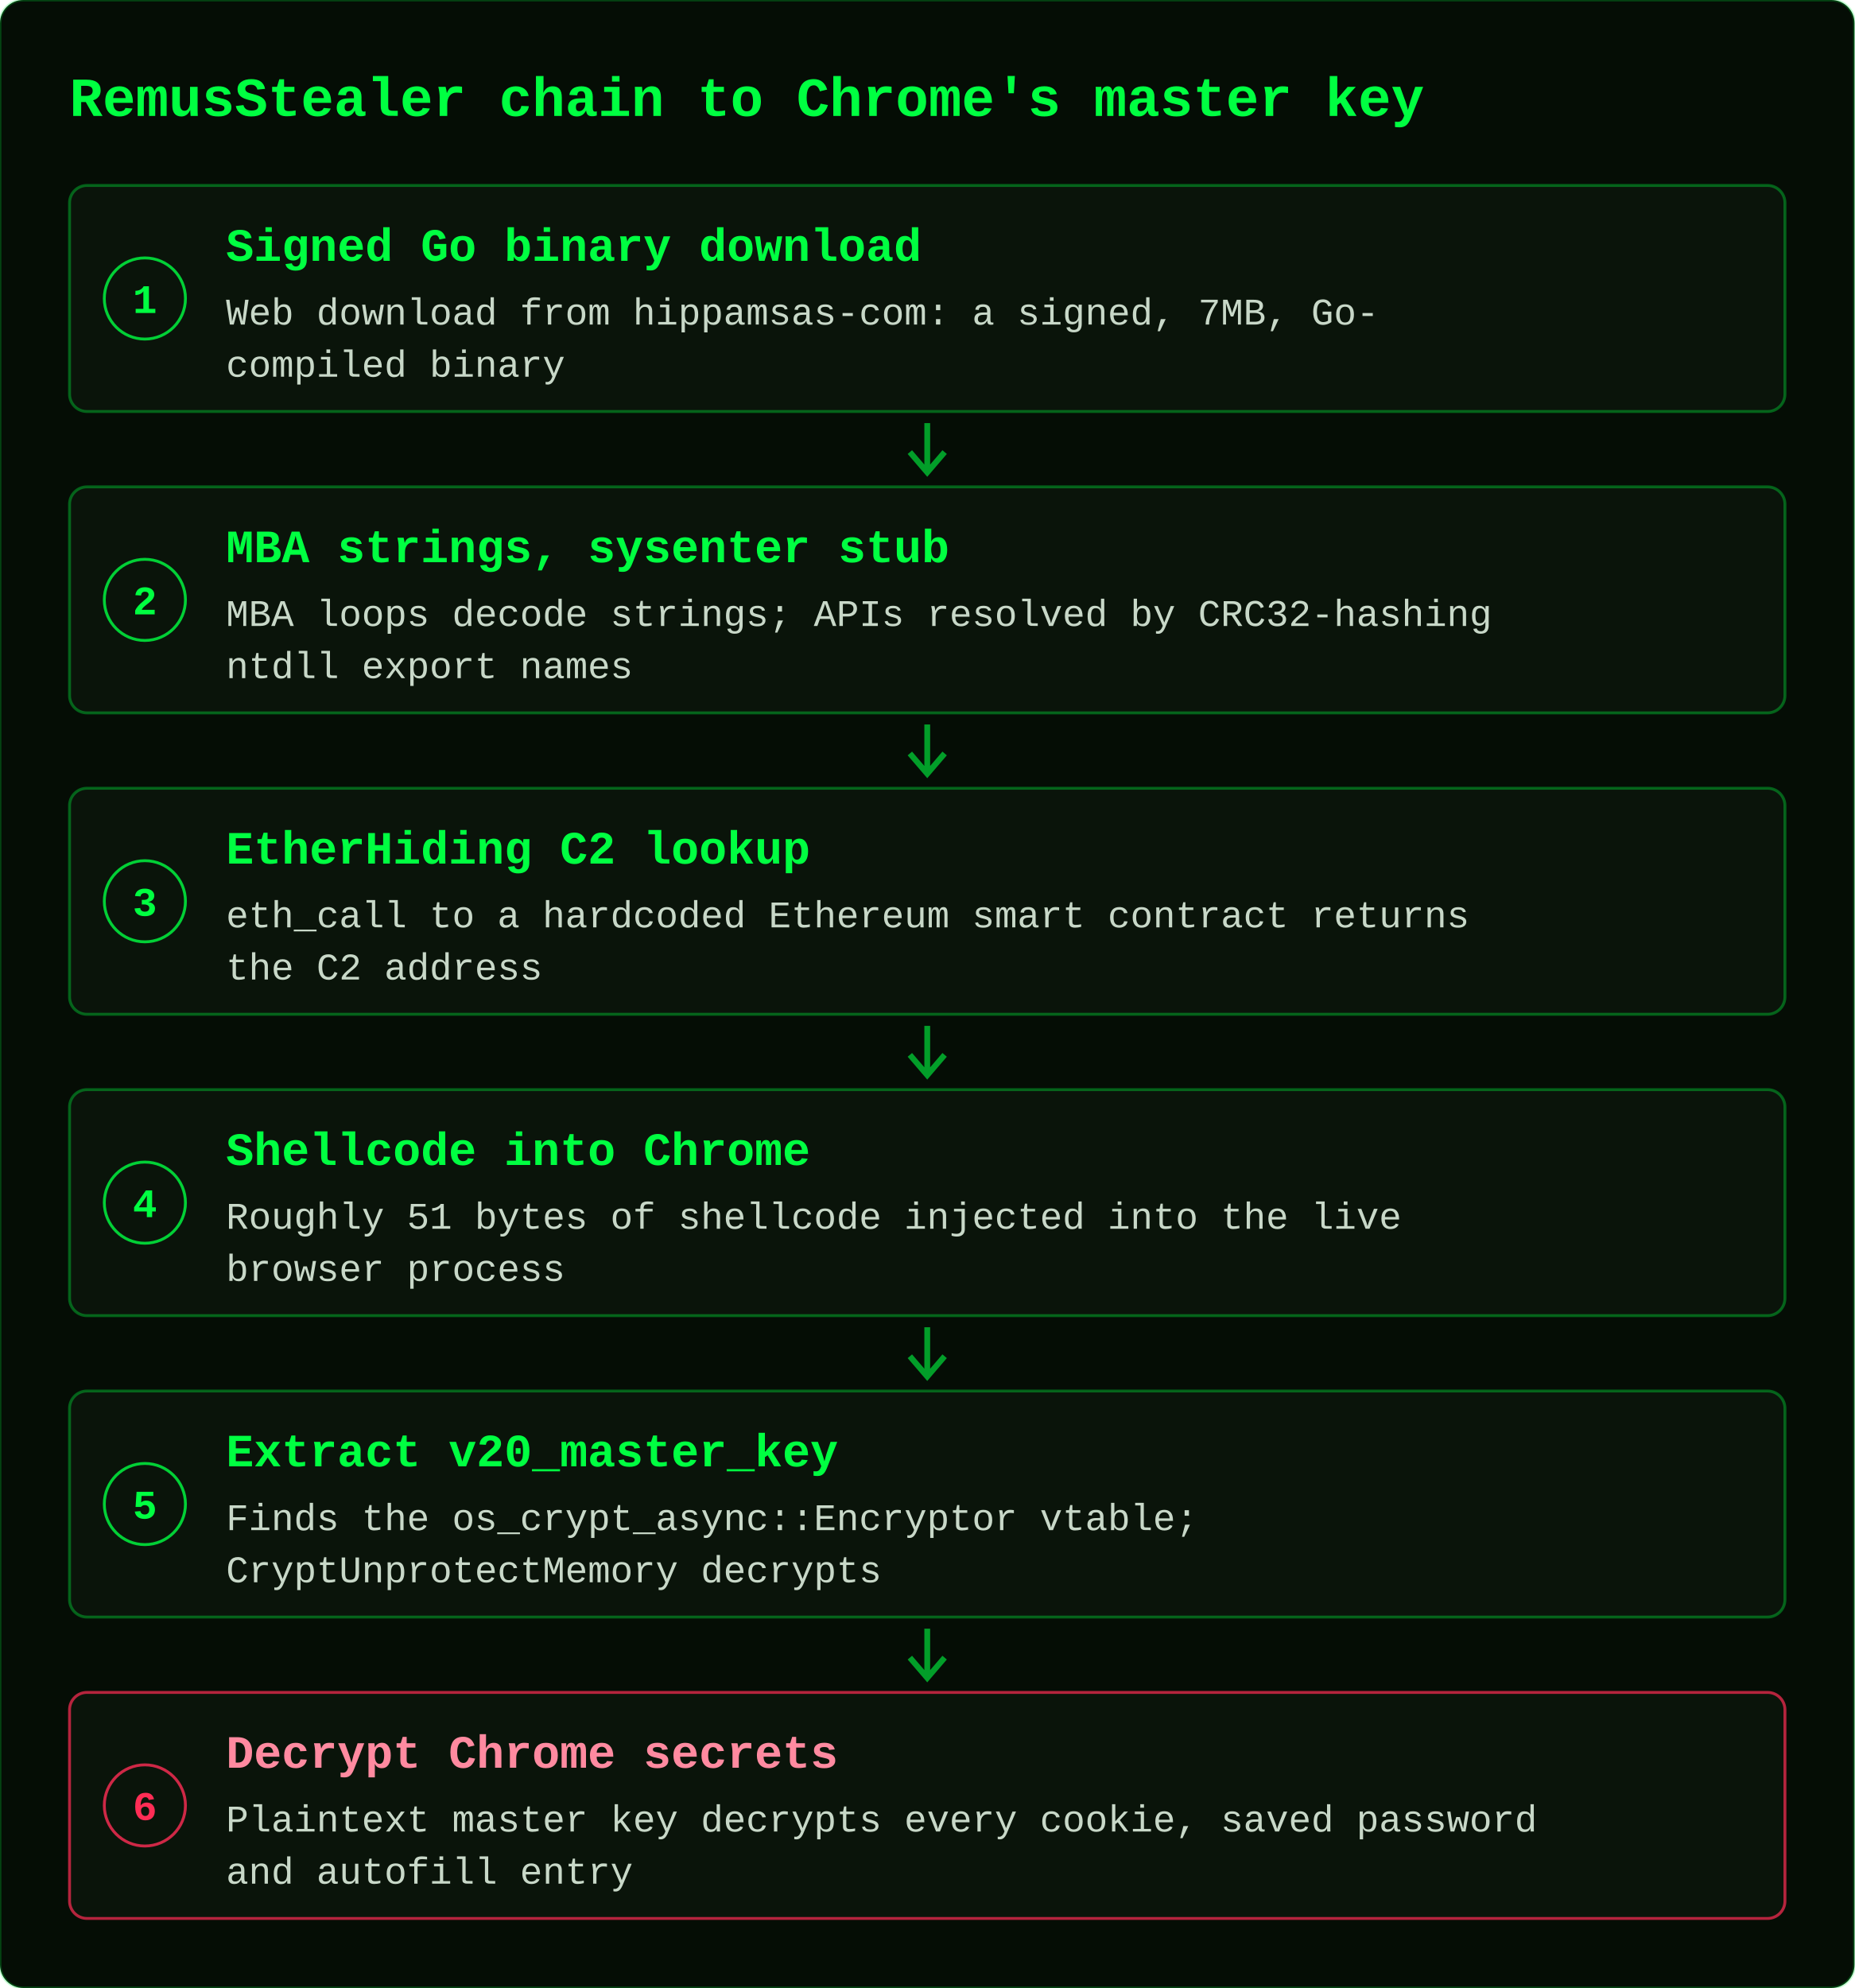
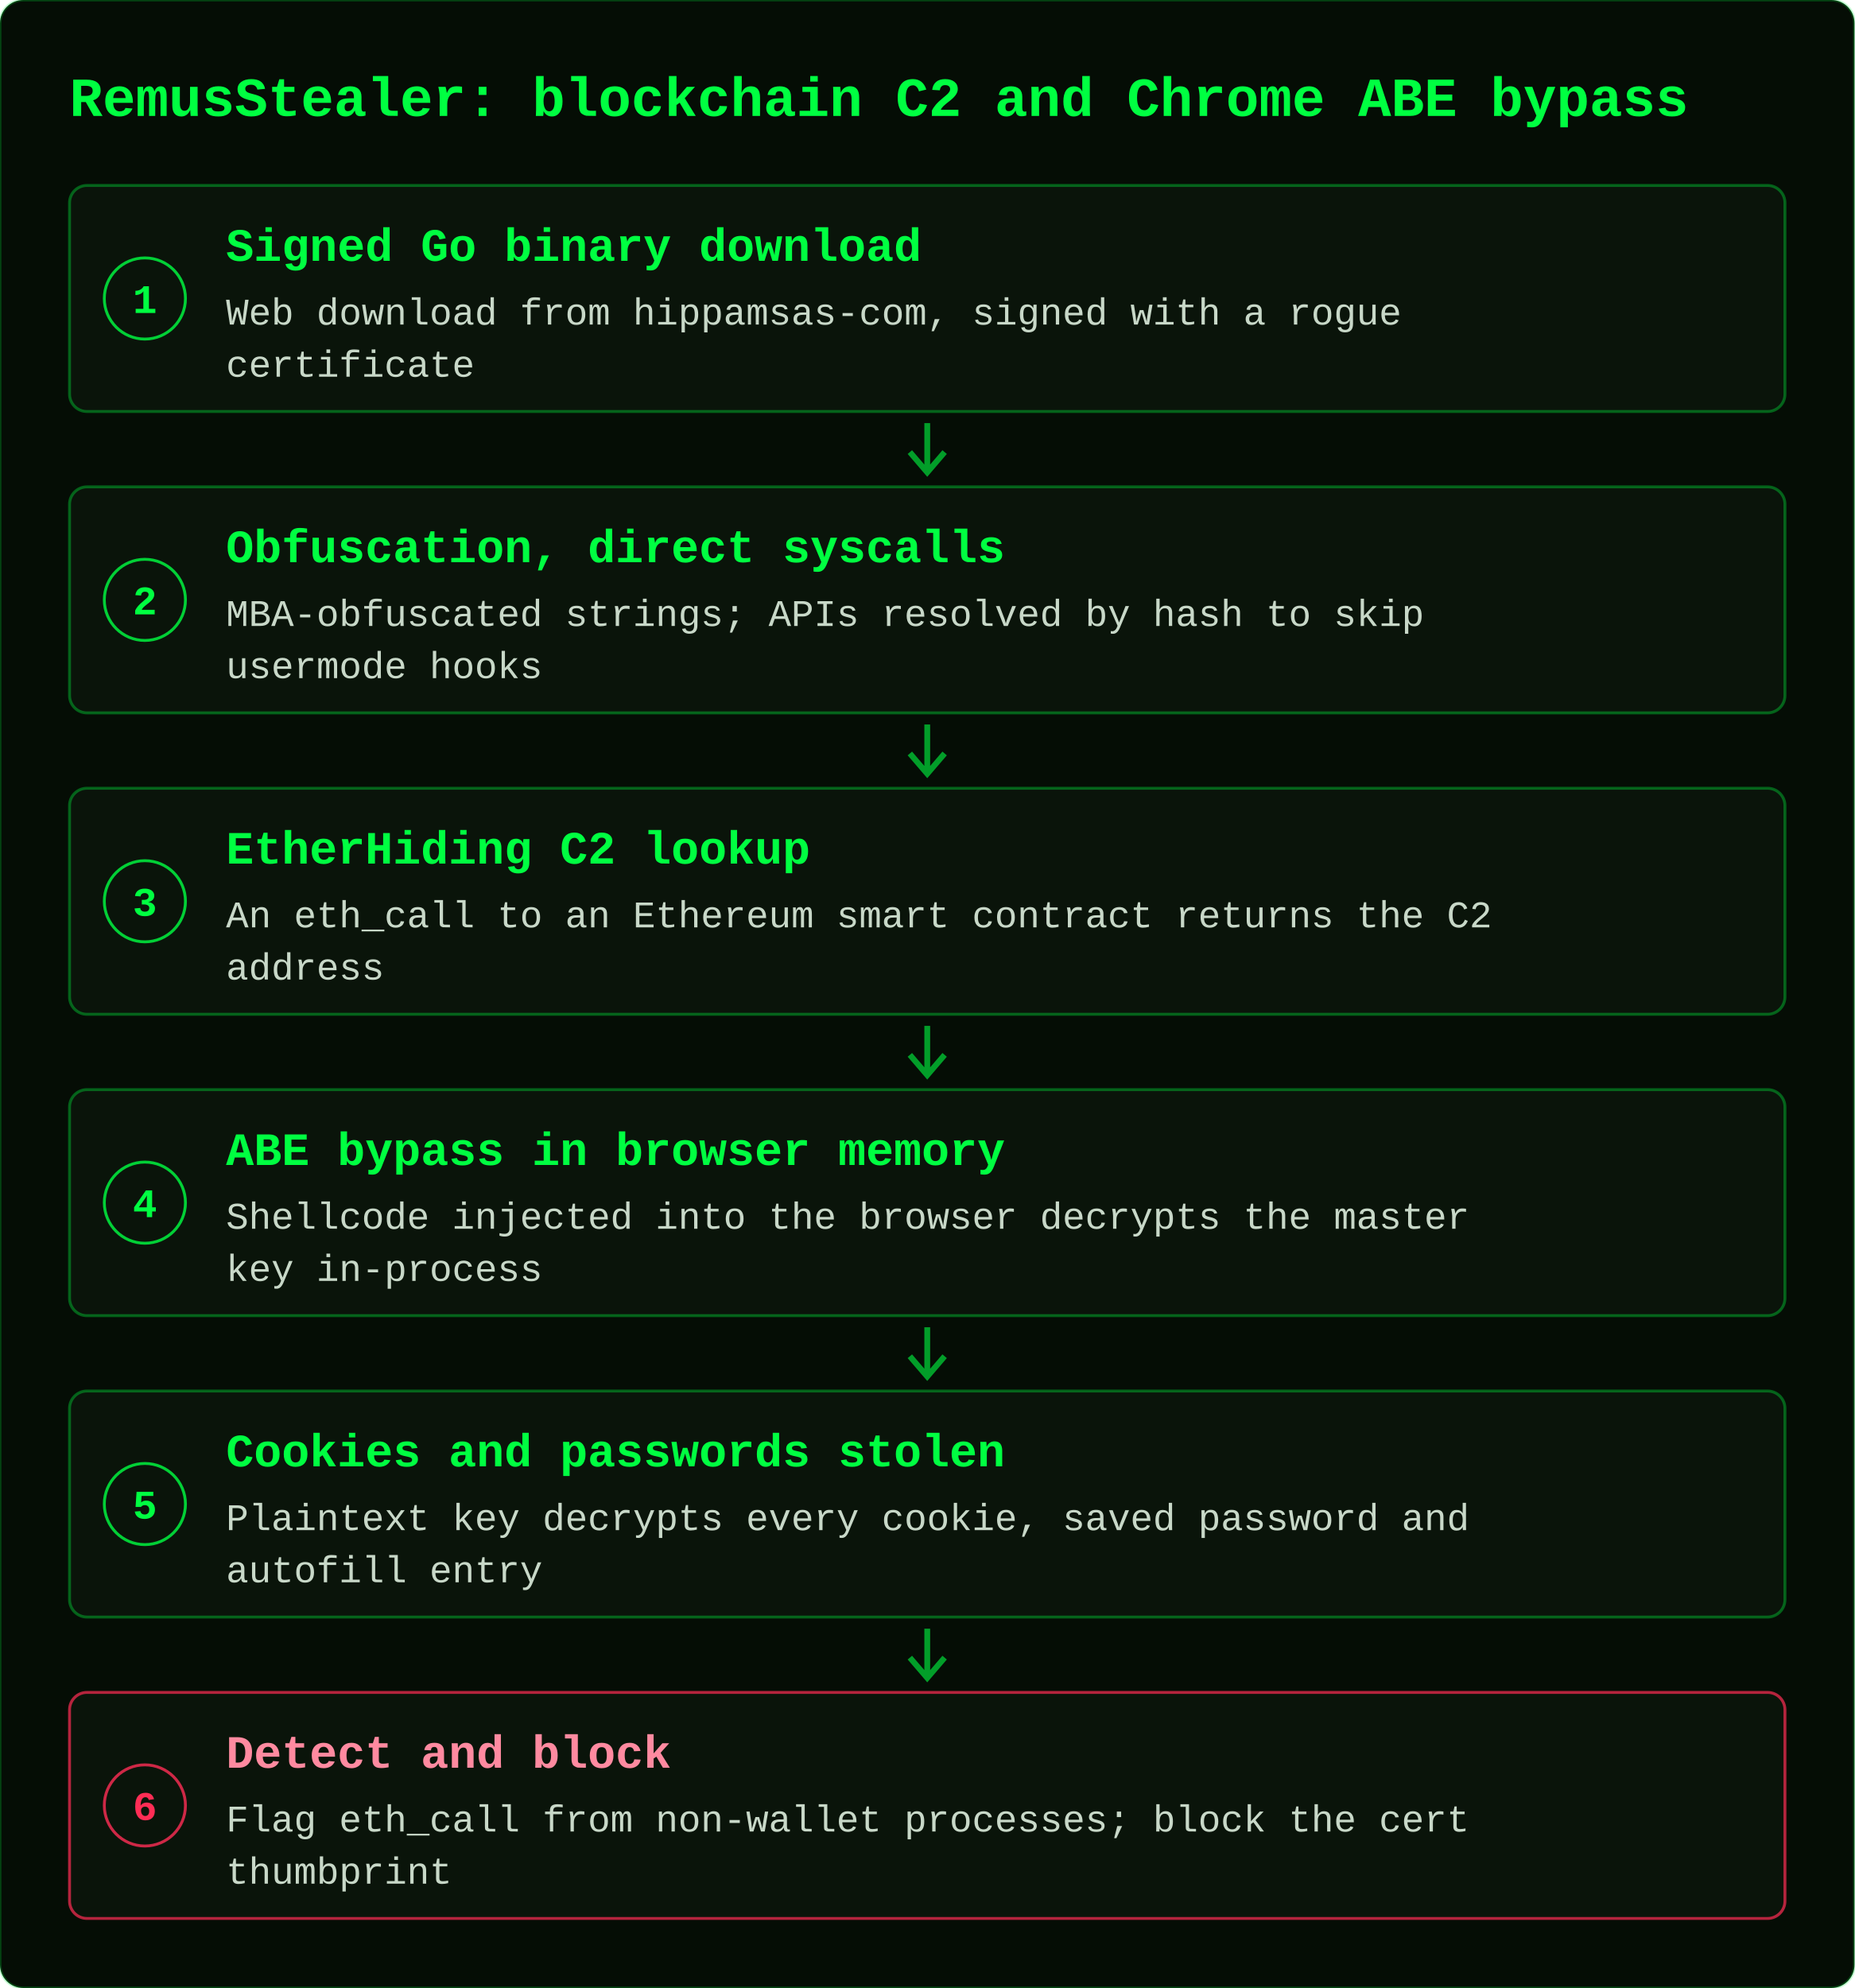
- <svg xmlns="http://www.w3.org/2000/svg" width="640" height="686" viewBox="0 0 640 686" role="img" aria-label="Six-step diagram of RemusStealer from a signed Go download and EtherHiding C2 lookup to Chrome ABE bypass and key theft.">
+ <svg xmlns="http://www.w3.org/2000/svg" width="640" height="686" viewBox="0 0 640 686" role="img" aria-label="Six steps: a signed Go download, obfuscation and direct syscalls, EtherHiding C2 lookup, ABE bypass, credential theft, and detection.">
  <rect width="640" height="686" rx="8" fill="#050d05" stroke="#00ff41" stroke-opacity="0.22" />
  <g font-family="JetBrains Mono, Fira Code, Courier New, monospace">
-     <text x="24" y="40" fill="#00ff41" font-size="19" font-weight="700">RemusStealer chain to Chrome's master key</text>
+     <text x="24" y="40" fill="#00ff41" font-size="19" font-weight="700">RemusStealer: blockchain C2 and Chrome ABE bypass</text>
    <rect x="24" y="64" width="592" height="78" rx="6" fill="#0a140a" stroke="#00ff41" stroke-opacity="0.35" />
    <circle cx="50" cy="103.0" r="14" fill="none" stroke="#00ff41" stroke-opacity="0.8" />
    <text x="50" y="108.0" fill="#00ff41" font-size="14" font-weight="700" text-anchor="middle">1</text>
    <text x="78" y="90" fill="#00ff41" font-size="16" font-weight="700">Signed Go binary download</text>
-     <text x="78" y="112" fill="#c8d8c8" font-size="13">Web download from hippamsas-com: a signed, 7MB, Go-</text>
-     <text x="78" y="130" fill="#c8d8c8" font-size="13">compiled binary</text>
+     <text x="78" y="112" fill="#c8d8c8" font-size="13">Web download from hippamsas-com, signed with a rogue</text>
+     <text x="78" y="130" fill="#c8d8c8" font-size="13">certificate</text>
    <path d="M320.0 146 V162 M314.0 156 L320.0 163 L326.0 156" stroke="#00ff41" stroke-opacity="0.6" stroke-width="2" fill="none" />
    <rect x="24" y="168" width="592" height="78" rx="6" fill="#0a140a" stroke="#00ff41" stroke-opacity="0.35" />
    <circle cx="50" cy="207.0" r="14" fill="none" stroke="#00ff41" stroke-opacity="0.8" />
    <text x="50" y="212.0" fill="#00ff41" font-size="14" font-weight="700" text-anchor="middle">2</text>
-     <text x="78" y="194" fill="#00ff41" font-size="16" font-weight="700">MBA strings, sysenter stub</text>
-     <text x="78" y="216" fill="#c8d8c8" font-size="13">MBA loops decode strings; APIs resolved by CRC32-hashing</text>
-     <text x="78" y="234" fill="#c8d8c8" font-size="13">ntdll export names</text>
+     <text x="78" y="194" fill="#00ff41" font-size="16" font-weight="700">Obfuscation, direct syscalls</text>
+     <text x="78" y="216" fill="#c8d8c8" font-size="13">MBA-obfuscated strings; APIs resolved by hash to skip</text>
+     <text x="78" y="234" fill="#c8d8c8" font-size="13">usermode hooks</text>
    <path d="M320.0 250 V266 M314.0 260 L320.0 267 L326.0 260" stroke="#00ff41" stroke-opacity="0.6" stroke-width="2" fill="none" />
    <rect x="24" y="272" width="592" height="78" rx="6" fill="#0a140a" stroke="#00ff41" stroke-opacity="0.35" />
    <circle cx="50" cy="311.0" r="14" fill="none" stroke="#00ff41" stroke-opacity="0.8" />
    <text x="50" y="316.0" fill="#00ff41" font-size="14" font-weight="700" text-anchor="middle">3</text>
    <text x="78" y="298" fill="#00ff41" font-size="16" font-weight="700">EtherHiding C2 lookup</text>
-     <text x="78" y="320" fill="#c8d8c8" font-size="13">eth_call to a hardcoded Ethereum smart contract returns</text>
-     <text x="78" y="338" fill="#c8d8c8" font-size="13">the C2 address</text>
+     <text x="78" y="320" fill="#c8d8c8" font-size="13">An eth_call to an Ethereum smart contract returns the C2</text>
+     <text x="78" y="338" fill="#c8d8c8" font-size="13">address</text>
    <path d="M320.0 354 V370 M314.0 364 L320.0 371 L326.0 364" stroke="#00ff41" stroke-opacity="0.6" stroke-width="2" fill="none" />
    <rect x="24" y="376" width="592" height="78" rx="6" fill="#0a140a" stroke="#00ff41" stroke-opacity="0.35" />
    <circle cx="50" cy="415.0" r="14" fill="none" stroke="#00ff41" stroke-opacity="0.8" />
    <text x="50" y="420.0" fill="#00ff41" font-size="14" font-weight="700" text-anchor="middle">4</text>
-     <text x="78" y="402" fill="#00ff41" font-size="16" font-weight="700">Shellcode into Chrome</text>
-     <text x="78" y="424" fill="#c8d8c8" font-size="13">Roughly 51 bytes of shellcode injected into the live</text>
-     <text x="78" y="442" fill="#c8d8c8" font-size="13">browser process</text>
+     <text x="78" y="402" fill="#00ff41" font-size="16" font-weight="700">ABE bypass in browser memory</text>
+     <text x="78" y="424" fill="#c8d8c8" font-size="13">Shellcode injected into the browser decrypts the master</text>
+     <text x="78" y="442" fill="#c8d8c8" font-size="13">key in-process</text>
    <path d="M320.0 458 V474 M314.0 468 L320.0 475 L326.0 468" stroke="#00ff41" stroke-opacity="0.6" stroke-width="2" fill="none" />
    <rect x="24" y="480" width="592" height="78" rx="6" fill="#0a140a" stroke="#00ff41" stroke-opacity="0.35" />
    <circle cx="50" cy="519.0" r="14" fill="none" stroke="#00ff41" stroke-opacity="0.8" />
    <text x="50" y="524.0" fill="#00ff41" font-size="14" font-weight="700" text-anchor="middle">5</text>
-     <text x="78" y="506" fill="#00ff41" font-size="16" font-weight="700">Extract v20_master_key</text>
-     <text x="78" y="528" fill="#c8d8c8" font-size="13">Finds the os_crypt_async::Encryptor vtable;</text>
-     <text x="78" y="546" fill="#c8d8c8" font-size="13">CryptUnprotectMemory decrypts</text>
+     <text x="78" y="506" fill="#00ff41" font-size="16" font-weight="700">Cookies and passwords stolen</text>
+     <text x="78" y="528" fill="#c8d8c8" font-size="13">Plaintext key decrypts every cookie, saved password and</text>
+     <text x="78" y="546" fill="#c8d8c8" font-size="13">autofill entry</text>
    <path d="M320.0 562 V578 M314.0 572 L320.0 579 L326.0 572" stroke="#00ff41" stroke-opacity="0.6" stroke-width="2" fill="none" />
    <rect x="24" y="584" width="592" height="78" rx="6" fill="#0a140a" stroke="#ff2d55" stroke-opacity="0.7" />
    <circle cx="50" cy="623.0" r="14" fill="none" stroke="#ff2d55" stroke-opacity="0.8" />
    <text x="50" y="628.0" fill="#ff2d55" font-size="14" font-weight="700" text-anchor="middle">6</text>
-     <text x="78" y="610" fill="#ff8aa0" font-size="16" font-weight="700">Decrypt Chrome secrets</text>
-     <text x="78" y="632" fill="#c8d8c8" font-size="13">Plaintext master key decrypts every cookie, saved password</text>
-     <text x="78" y="650" fill="#c8d8c8" font-size="13">and autofill entry</text>
+     <text x="78" y="610" fill="#ff8aa0" font-size="16" font-weight="700">Detect and block</text>
+     <text x="78" y="632" fill="#c8d8c8" font-size="13">Flag eth_call from non-wallet processes; block the cert</text>
+     <text x="78" y="650" fill="#c8d8c8" font-size="13">thumbprint</text>
  </g>
</svg>
